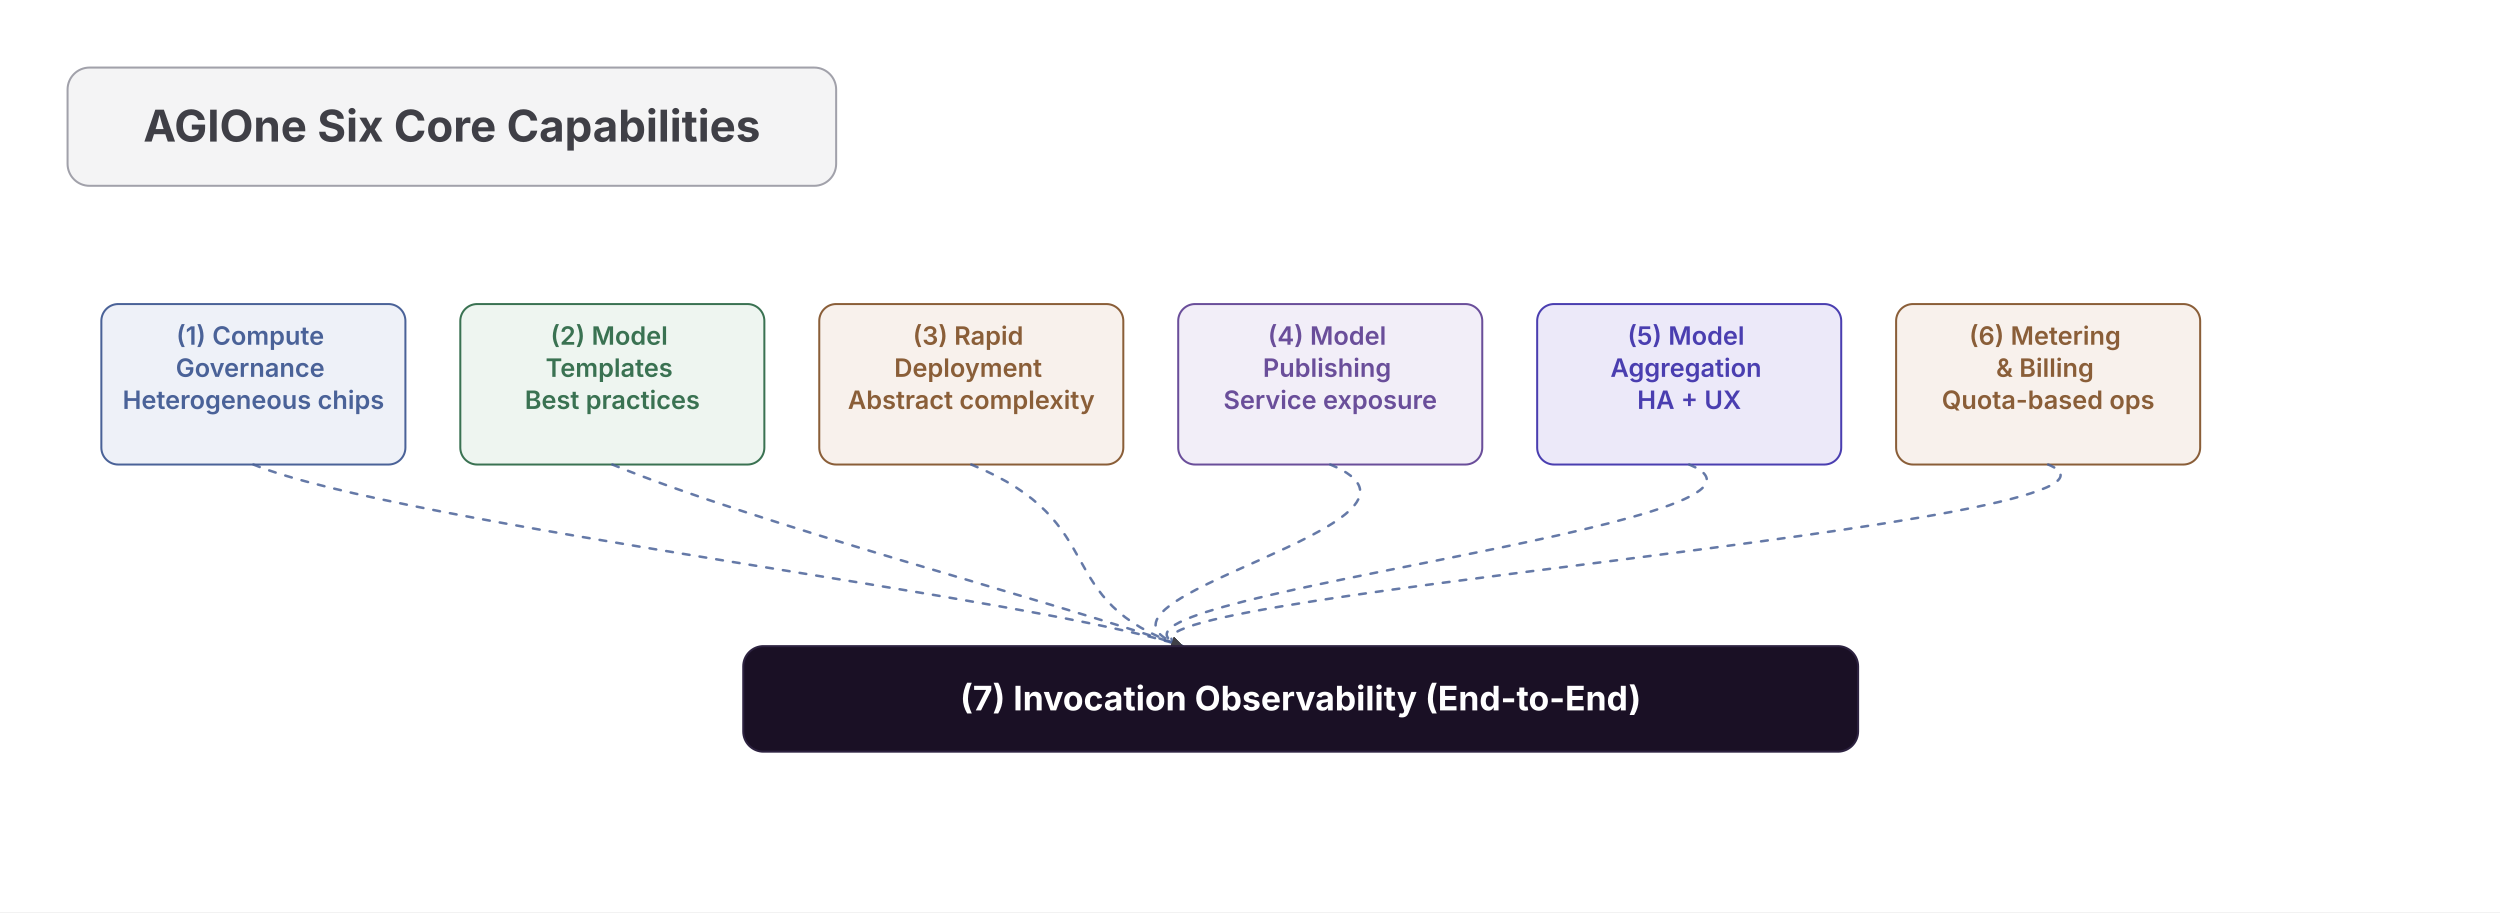
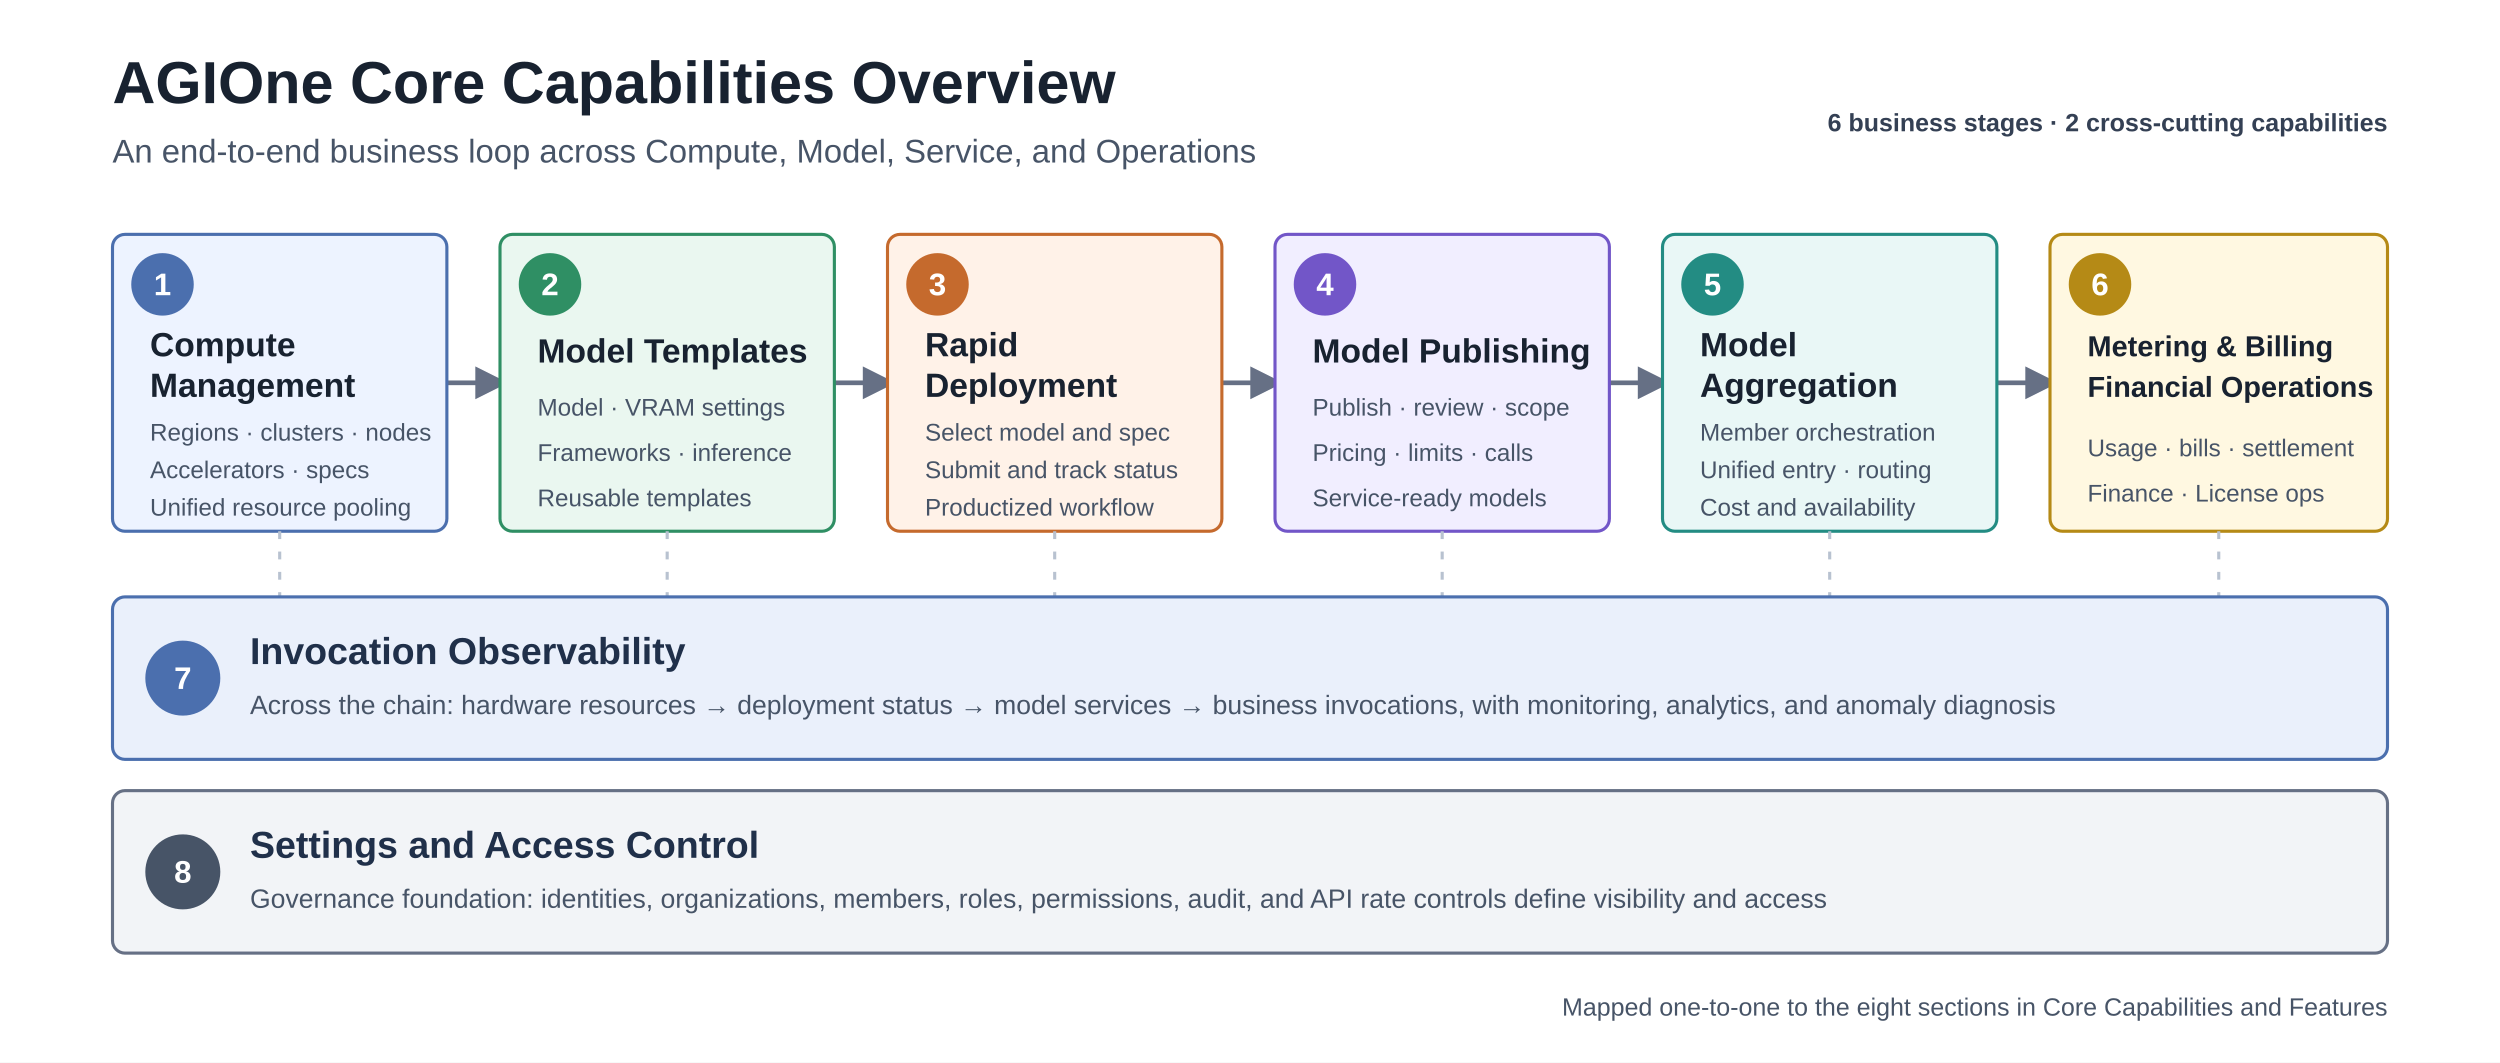
- <svg xmlns="http://www.w3.org/2000/svg" width="2960" height="1080" viewBox="0 0 2960 1080" role="img" aria-labelledby="title desc">
+ <svg xmlns="http://www.w3.org/2000/svg" width="1600" height="680" viewBox="0 0 1600 680" role="img" aria-labelledby="title desc">
  <defs>
-     <marker id="arrow-dark" viewBox="0 0 14 14" markerWidth="14" markerHeight="14" refX="13" refY="7" orient="auto" markerUnits="userSpaceOnUse">
-       <path d="M0,0 L14,7 L0,14 Z" fill="#3F3F46" />
-     </marker>
-     <marker id="arrow-primary" viewBox="0 0 14 14" markerWidth="14" markerHeight="14" refX="13" refY="7" orient="auto" markerUnits="userSpaceOnUse">
-       <path d="M0,0 L14,7 L0,14 Z" fill="#5F4ECF" />
-     </marker>
-     <marker id="arrow-green" viewBox="0 0 14 14" markerWidth="14" markerHeight="14" refX="13" refY="7" orient="auto" markerUnits="userSpaceOnUse">
-       <path d="M0,0 L14,7 L0,14 Z" fill="#3A7252" />
-     </marker>
-     <marker id="arrow-orange" viewBox="0 0 14 14" markerWidth="14" markerHeight="14" refX="13" refY="7" orient="auto" markerUnits="userSpaceOnUse">
-       <path d="M0,0 L14,7 L0,14 Z" fill="#8A5E38" />
-     </marker>
-     <marker id="arrow-purple" viewBox="0 0 14 14" markerWidth="14" markerHeight="14" refX="13" refY="7" orient="auto" markerUnits="userSpaceOnUse">
-       <path d="M0,0 L14,7 L0,14 Z" fill="#6A4E9A" />
-     </marker>
-     <marker id="arrow-blue" viewBox="0 0 14 14" markerWidth="14" markerHeight="14" refX="13" refY="7" orient="auto" markerUnits="userSpaceOnUse">
-       <path d="M0,0 L14,7 L0,14 Z" fill="#4A6298" />
+     <marker id="arrow" viewBox="0 0 10 10" refX="8" refY="5" markerWidth="7" markerHeight="7" orient="auto-start-reverse">
+       <path d="M 0 0 L 10 5 L 0 10 z" fill="#667085" />
    </marker>
    <style>
-       .agione-text { font-family: Inter, "PingFang SC", "Microsoft YaHei", Arial, sans-serif; letter-spacing: 0; }
-       .node { stroke-width: 2.4; }
-       .section { stroke-width: 2.4; }
-       .flow { fill: none; stroke-linecap: round; stroke-linejoin: round; }
-       .small { font-size: 16px; }
-       .tiny { font-size: 13px; }
+       .title { font: 700 38px Arial, "Microsoft YaHei", sans-serif; fill: #182230; }
+       .subtitle { font: 400 21px Arial, "Microsoft YaHei", sans-serif; fill: #475467; }
+       .stage { font: 700 21.5px Arial, "Microsoft YaHei", sans-serif; fill: #182230; }
+       .stage-small { font: 700 18.5px Arial, "Microsoft YaHei", sans-serif; fill: #182230; }
+       .card-desc { font: 400 15.5px Arial, "Microsoft YaHei", sans-serif; fill: #475467; }
+       .num { font: 700 20px Arial, "Microsoft YaHei", sans-serif; fill: #ffffff; text-anchor: middle; dominant-baseline: central; }
+       .band-title { font: 700 24px Arial, "Microsoft YaHei", sans-serif; fill: #20304a; }
+       .band-desc { font: 400 17px Arial, "Microsoft YaHei", sans-serif; fill: #475467; }
+       .label { font: 700 16px Arial, "Microsoft YaHei", sans-serif; fill: #344054; letter-spacing: 0; }
+       .footer { font: 400 16px Arial, "Microsoft YaHei", sans-serif; fill: #475467; }
    </style>
  </defs>
-   <rect width="100%" height="100%" fill="#FFFFFF" />
-   <rect x="80" y="80" width="910" height="140" rx="26" ry="26" fill="#F4F4F5" stroke="#A1A1AA" stroke-width="2.4" class="node" />
-   <text x="535.0" y="167.68" class="agione-text" font-size="52" font-weight="700" fill="#3F3F46" text-anchor="middle">
-     <tspan x="535.0" dy="0">AGIOne Six Core Capabilities</tspan>
-   </text>
-   <rect x="120" y="360" width="360" height="190" rx="20" ry="20" fill="#EEF1F8" stroke="#4A6298" stroke-width="2.4" class="node" />
-   <text x="300.0" y="408.2" class="agione-text" font-size="30" font-weight="600" fill="#4A6298" text-anchor="middle">
-     <tspan x="300.0" dy="0">(1) Compute</tspan>
-     <tspan x="300.0" dy="38">Governance</tspan>
-     <tspan x="300.0" dy="38" />
-     <tspan x="300.0" dy="38">Heterogeneous chips</tspan>
-   </text>
-   <path d="M300 550 C470 620 1240 710 1400 765" class="flow" stroke="#4A6298" stroke-width="3" stroke-dasharray="8 12" marker-end="url(#arrow-dark)" opacity="0.85" />
-   <rect x="545" y="360" width="360" height="190" rx="20" ry="20" fill="#EEF5F0" stroke="#3A7252" stroke-width="2.4" class="node" />
-   <text x="725.0" y="408.2" class="agione-text" font-size="30" font-weight="600" fill="#3A7252" text-anchor="middle">
-     <tspan x="725.0" dy="0">(2) Model</tspan>
-     <tspan x="725.0" dy="38">Templates</tspan>
-     <tspan x="725.0" dy="38" />
-     <tspan x="725.0" dy="38">Best practices</tspan>
-   </text>
-   <path d="M725 550 C895 620 1240 710 1400 765" class="flow" stroke="#4A6298" stroke-width="3" stroke-dasharray="8 12" marker-end="url(#arrow-dark)" opacity="0.85" />
-   <rect x="970" y="360" width="360" height="190" rx="20" ry="20" fill="#F8F1EC" stroke="#8A5E38" stroke-width="2.4" class="node" />
-   <text x="1150.0" y="408.2" class="agione-text" font-size="30" font-weight="600" fill="#8A5E38" text-anchor="middle">
-     <tspan x="1150.0" dy="0">(3) Rapid</tspan>
-     <tspan x="1150.0" dy="38">Deployment</tspan>
-     <tspan x="1150.0" dy="38" />
-     <tspan x="1150.0" dy="38">Abstract complexity</tspan>
-   </text>
-   <path d="M1150 550 C1320 620 1240 710 1400 765" class="flow" stroke="#4A6298" stroke-width="3" stroke-dasharray="8 12" marker-end="url(#arrow-dark)" opacity="0.85" />
-   <rect x="1395" y="360" width="360" height="190" rx="20" ry="20" fill="#F2EEF8" stroke="#6A4E9A" stroke-width="2.4" class="node" />
-   <text x="1575.0" y="408.2" class="agione-text" font-size="30" font-weight="600" fill="#6A4E9A" text-anchor="middle">
-     <tspan x="1575.0" dy="0">(4) Model</tspan>
-     <tspan x="1575.0" dy="38">Publishing</tspan>
-     <tspan x="1575.0" dy="38" />
-     <tspan x="1575.0" dy="38">Service exposure</tspan>
-   </text>
-   <path d="M1575 550 C1745 620 1240 710 1400 765" class="flow" stroke="#4A6298" stroke-width="3" stroke-dasharray="8 12" marker-end="url(#arrow-dark)" opacity="0.85" />
-   <rect x="1820" y="360" width="360" height="190" rx="20" ry="20" fill="#ECE9F9" stroke="#4A3EB0" stroke-width="2.4" class="node" />
-   <text x="2000.0" y="408.2" class="agione-text" font-size="30" font-weight="600" fill="#4A3EB0" text-anchor="middle">
-     <tspan x="2000.0" dy="0">(5) Model</tspan>
-     <tspan x="2000.0" dy="38">Aggregation</tspan>
-     <tspan x="2000.0" dy="38" />
-     <tspan x="2000.0" dy="38">HA + UX</tspan>
-   </text>
-   <path d="M2000 550 C2170 620 1240 710 1400 765" class="flow" stroke="#4A6298" stroke-width="3" stroke-dasharray="8 12" marker-end="url(#arrow-dark)" opacity="0.85" />
-   <rect x="2245" y="360" width="360" height="190" rx="20" ry="20" fill="#F8F1EC" stroke="#8A5E38" stroke-width="2.4" class="node" />
-   <text x="2425.0" y="408.2" class="agione-text" font-size="30" font-weight="600" fill="#8A5E38" text-anchor="middle">
-     <tspan x="2425.0" dy="0">(6) Metering</tspan>
-     <tspan x="2425.0" dy="38">&amp; Billing</tspan>
-     <tspan x="2425.0" dy="38" />
-     <tspan x="2425.0" dy="38">Quota-based ops</tspan>
-   </text>
-   <path d="M2425 550 C2595 620 1240 710 1400 765" class="flow" stroke="#4A6298" stroke-width="3" stroke-dasharray="8 12" marker-end="url(#arrow-dark)" opacity="0.85" />
-   <rect x="880" y="765" width="1320" height="125" rx="24" ry="24" fill="#1A1025" stroke="#2D2240" stroke-width="2.4" class="node" />
-   <text x="1540.0" y="841.1" class="agione-text" font-size="40" font-weight="700" fill="#FFFFFF" text-anchor="middle">
-     <tspan x="1540.0" dy="0">(7) Invocation Observability (End-to-End)</tspan>
-   </text>
+   <rect width="1600" height="680" fill="#ffffff" />
+   <text x="72" y="66" class="title">AGIOne Core Capabilities Overview</text>
+   <text x="72" y="104" class="subtitle">An end-to-end business loop across Compute, Model, Service, and Operations</text>
+   <text x="1528" y="84" class="label" text-anchor="end">6 business stages · 2 cross-cutting capabilities</text>
+   <line x1="286" y1="245" x2="321" y2="245" stroke="#667085" stroke-width="3" marker-end="url(#arrow)" />
+   <line x1="534" y1="245" x2="569" y2="245" stroke="#667085" stroke-width="3" marker-end="url(#arrow)" />
+   <line x1="782" y1="245" x2="817" y2="245" stroke="#667085" stroke-width="3" marker-end="url(#arrow)" />
+   <line x1="1030" y1="245" x2="1065" y2="245" stroke="#667085" stroke-width="3" marker-end="url(#arrow)" />
+   <line x1="1278" y1="245" x2="1313" y2="245" stroke="#667085" stroke-width="3" marker-end="url(#arrow)" />
+   <g transform="translate(72 150)">
+     <rect width="214" height="190" rx="8" fill="#edf3ff" stroke="#4b6fae" stroke-width="2" />
+     <circle cx="32" cy="32" r="20" fill="#4b6fae" />
+     <text x="32" y="32" class="num">1</text>
+     <text x="24" y="78" class="stage">Compute</text>
+     <text x="24" y="104" class="stage">Management</text>
+     <text x="24" y="132" class="card-desc">Regions · clusters · nodes</text>
+     <text x="24" y="156" class="card-desc">Accelerators · specs</text>
+     <text x="24" y="180" class="card-desc">Unified resource pooling</text>
+   </g>
+   <g transform="translate(320 150)">
+     <rect width="214" height="190" rx="8" fill="#eaf7f0" stroke="#2f8f64" stroke-width="2" />
+     <circle cx="32" cy="32" r="20" fill="#2f8f64" />
+     <text x="32" y="32" class="num">2</text>
+     <text x="24" y="82" class="stage">Model Templates</text>
+     <text x="24" y="116" class="card-desc">Model · VRAM settings</text>
+     <text x="24" y="145" class="card-desc">Frameworks · inference</text>
+     <text x="24" y="174" class="card-desc">Reusable templates</text>
+   </g>
+   <g transform="translate(568 150)">
+     <rect width="214" height="190" rx="8" fill="#fff2e8" stroke="#c56a2d" stroke-width="2" />
+     <circle cx="32" cy="32" r="20" fill="#c56a2d" />
+     <text x="32" y="32" class="num">3</text>
+     <text x="24" y="78" class="stage">Rapid</text>
+     <text x="24" y="104" class="stage">Deployment</text>
+     <text x="24" y="132" class="card-desc">Select model and spec</text>
+     <text x="24" y="156" class="card-desc">Submit and track status</text>
+     <text x="24" y="180" class="card-desc">Productized workflow</text>
+   </g>
+   <g transform="translate(816 150)">
+     <rect width="214" height="190" rx="8" fill="#f1eeff" stroke="#7256c8" stroke-width="2" />
+     <circle cx="32" cy="32" r="20" fill="#7256c8" />
+     <text x="32" y="32" class="num">4</text>
+     <text x="24" y="82" class="stage">Model Publishing</text>
+     <text x="24" y="116" class="card-desc">Publish · review · scope</text>
+     <text x="24" y="145" class="card-desc">Pricing · limits · calls</text>
+     <text x="24" y="174" class="card-desc">Service-ready models</text>
+   </g>
+   <g transform="translate(1064 150)">
+     <rect width="214" height="190" rx="8" fill="#e9f7f6" stroke="#238c83" stroke-width="2" />
+     <circle cx="32" cy="32" r="20" fill="#238c83" />
+     <text x="32" y="32" class="num">5</text>
+     <text x="24" y="78" class="stage">Model</text>
+     <text x="24" y="104" class="stage">Aggregation</text>
+     <text x="24" y="132" class="card-desc">Member orchestration</text>
+     <text x="24" y="156" class="card-desc">Unified entry · routing</text>
+     <text x="24" y="180" class="card-desc">Cost and availability</text>
+   </g>
+   <g transform="translate(1312 150)">
+     <rect width="216" height="190" rx="8" fill="#fff8e1" stroke="#b58a16" stroke-width="2" />
+     <circle cx="32" cy="32" r="20" fill="#b58a16" />
+     <text x="32" y="32" class="num">6</text>
+     <text x="24" y="78" class="stage-small">Metering &amp; Billing</text>
+     <text x="24" y="104" class="stage-small">Financial Operations</text>
+     <text x="24" y="142" class="card-desc">Usage · bills · settlement</text>
+     <text x="24" y="171" class="card-desc">Finance · License ops</text>
+   </g>
+   <g stroke="#b8c2d0" stroke-width="2" stroke-dasharray="5 8">
+     <line x1="179" y1="340" x2="179" y2="382" />
+     <line x1="427" y1="340" x2="427" y2="382" />
+     <line x1="675" y1="340" x2="675" y2="382" />
+     <line x1="923" y1="340" x2="923" y2="382" />
+     <line x1="1171" y1="340" x2="1171" y2="382" />
+     <line x1="1420" y1="340" x2="1420" y2="382" />
+   </g>
+   <g transform="translate(72 382)">
+     <rect width="1456" height="104" rx="8" fill="#eaf0fb" stroke="#4b6fae" stroke-width="2" />
+     <circle cx="45" cy="52" r="24" fill="#4b6fae" />
+     <text x="45" y="52" class="num">7</text>
+     <text x="88" y="43" class="band-title">Invocation Observability</text>
+     <text x="88" y="75" class="band-desc">Across the chain: hardware resources → deployment status → model services → business invocations, with monitoring, analytics, and anomaly diagnosis</text>
+   </g>
+   <g transform="translate(72 506)">
+     <rect width="1456" height="104" rx="8" fill="#f2f4f7" stroke="#667085" stroke-width="2" />
+     <circle cx="45" cy="52" r="24" fill="#475467" />
+     <text x="45" y="52" class="num">8</text>
+     <text x="88" y="43" class="band-title">Settings and Access Control</text>
+     <text x="88" y="75" class="band-desc">Governance foundation: identities, organizations, members, roles, permissions, audit, and API rate controls define visibility and access</text>
+   </g>
+   <text x="1528" y="650" class="footer" text-anchor="end">Mapped one-to-one to the eight sections in Core Capabilities and Features</text>
</svg>
